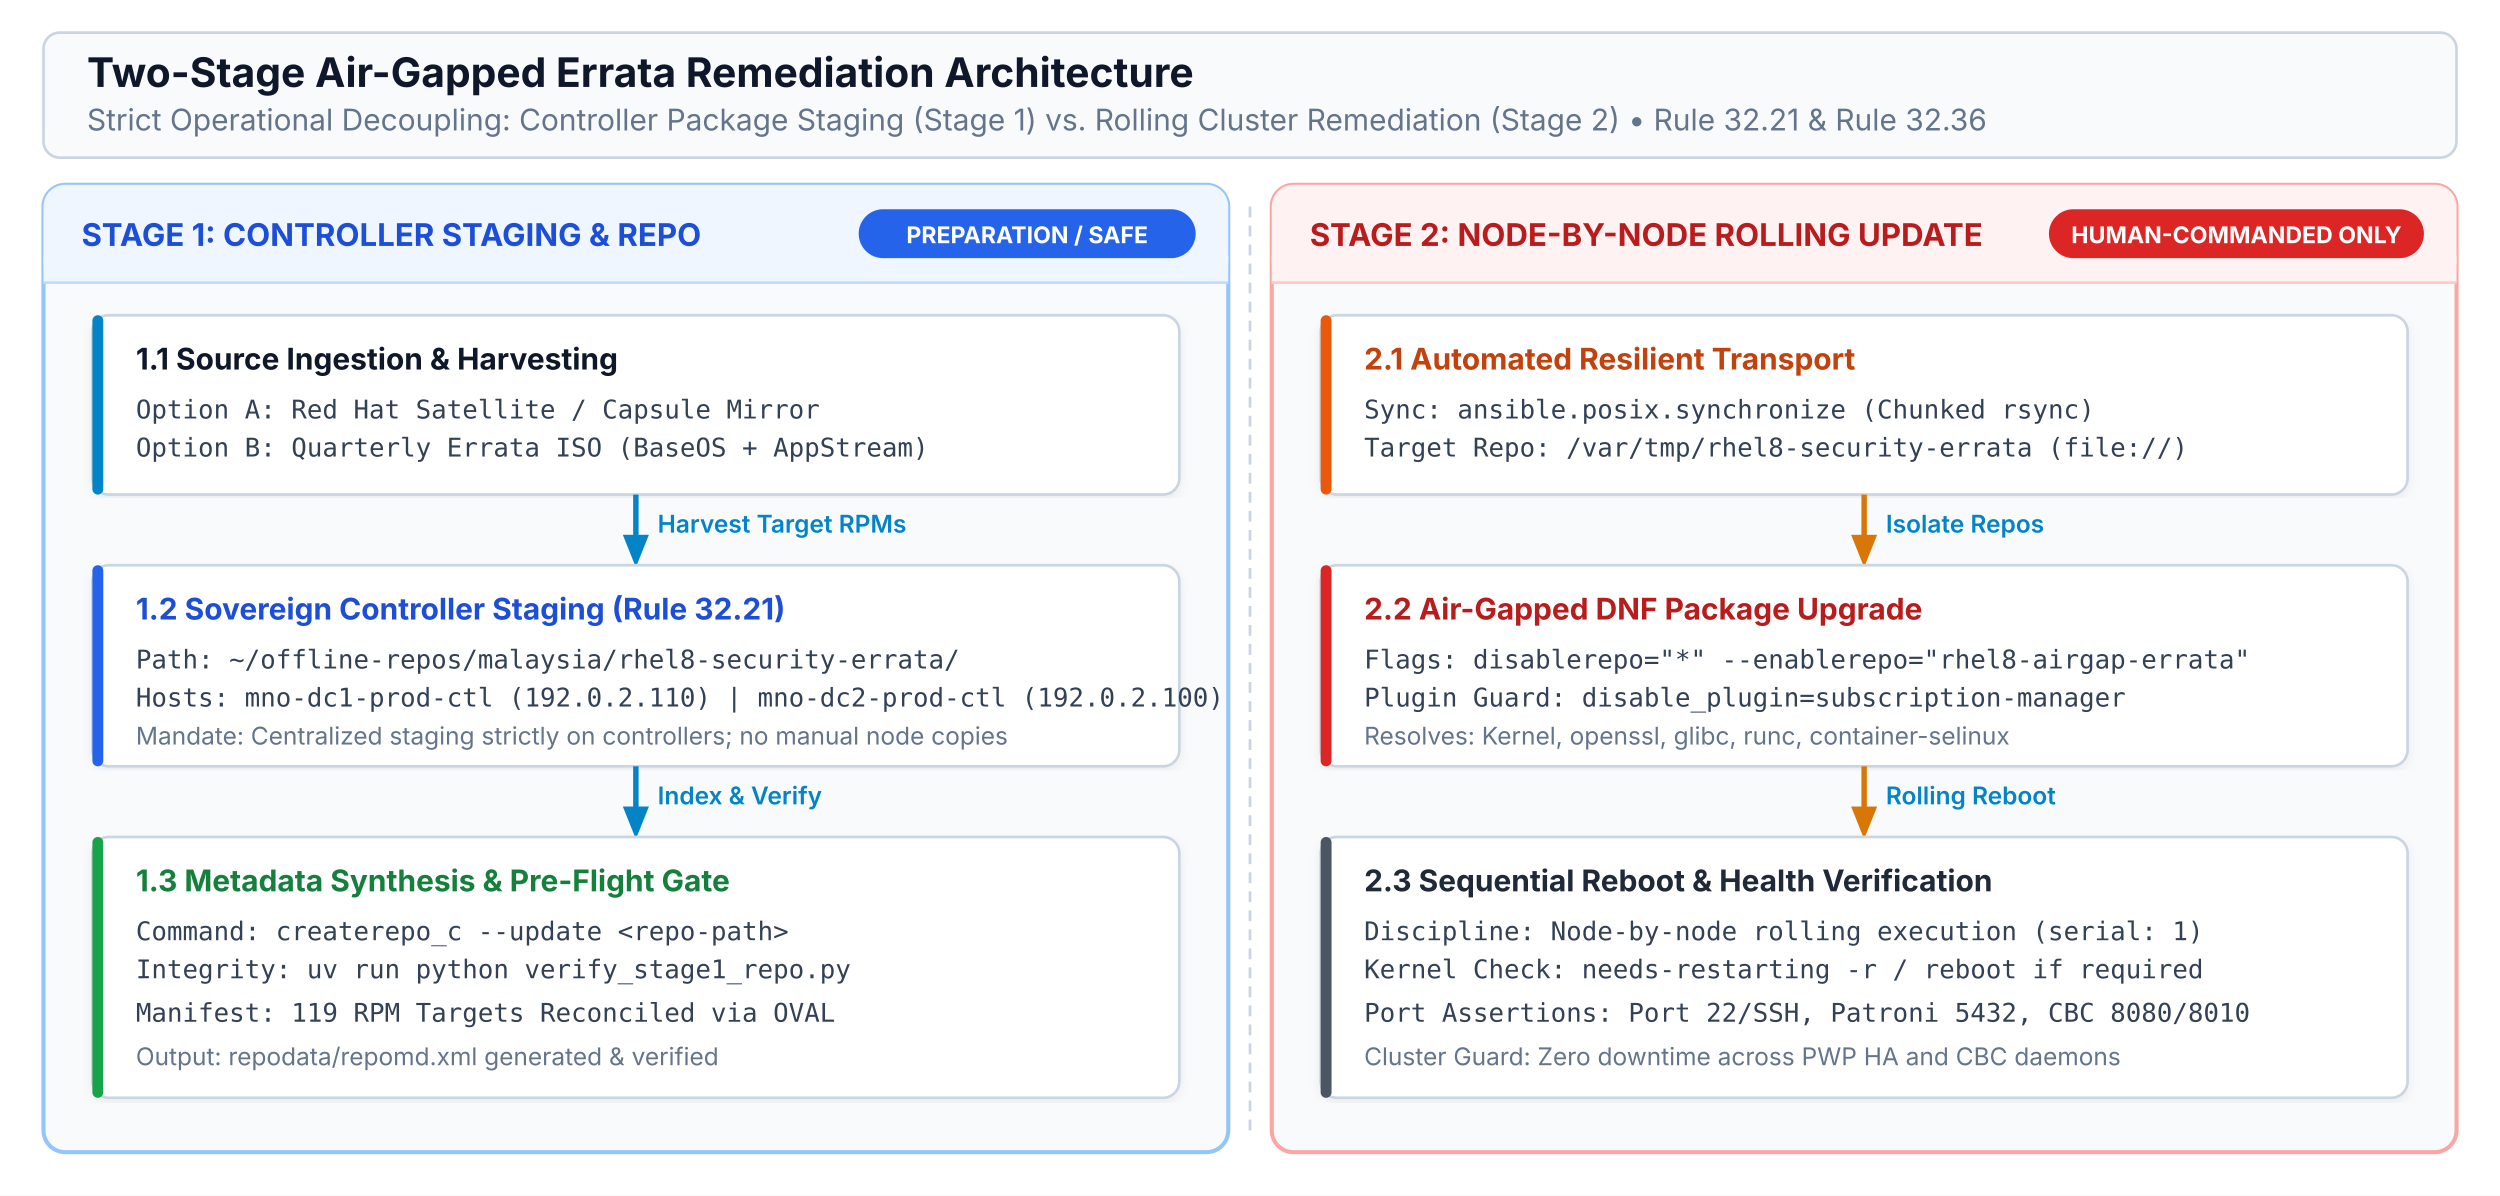
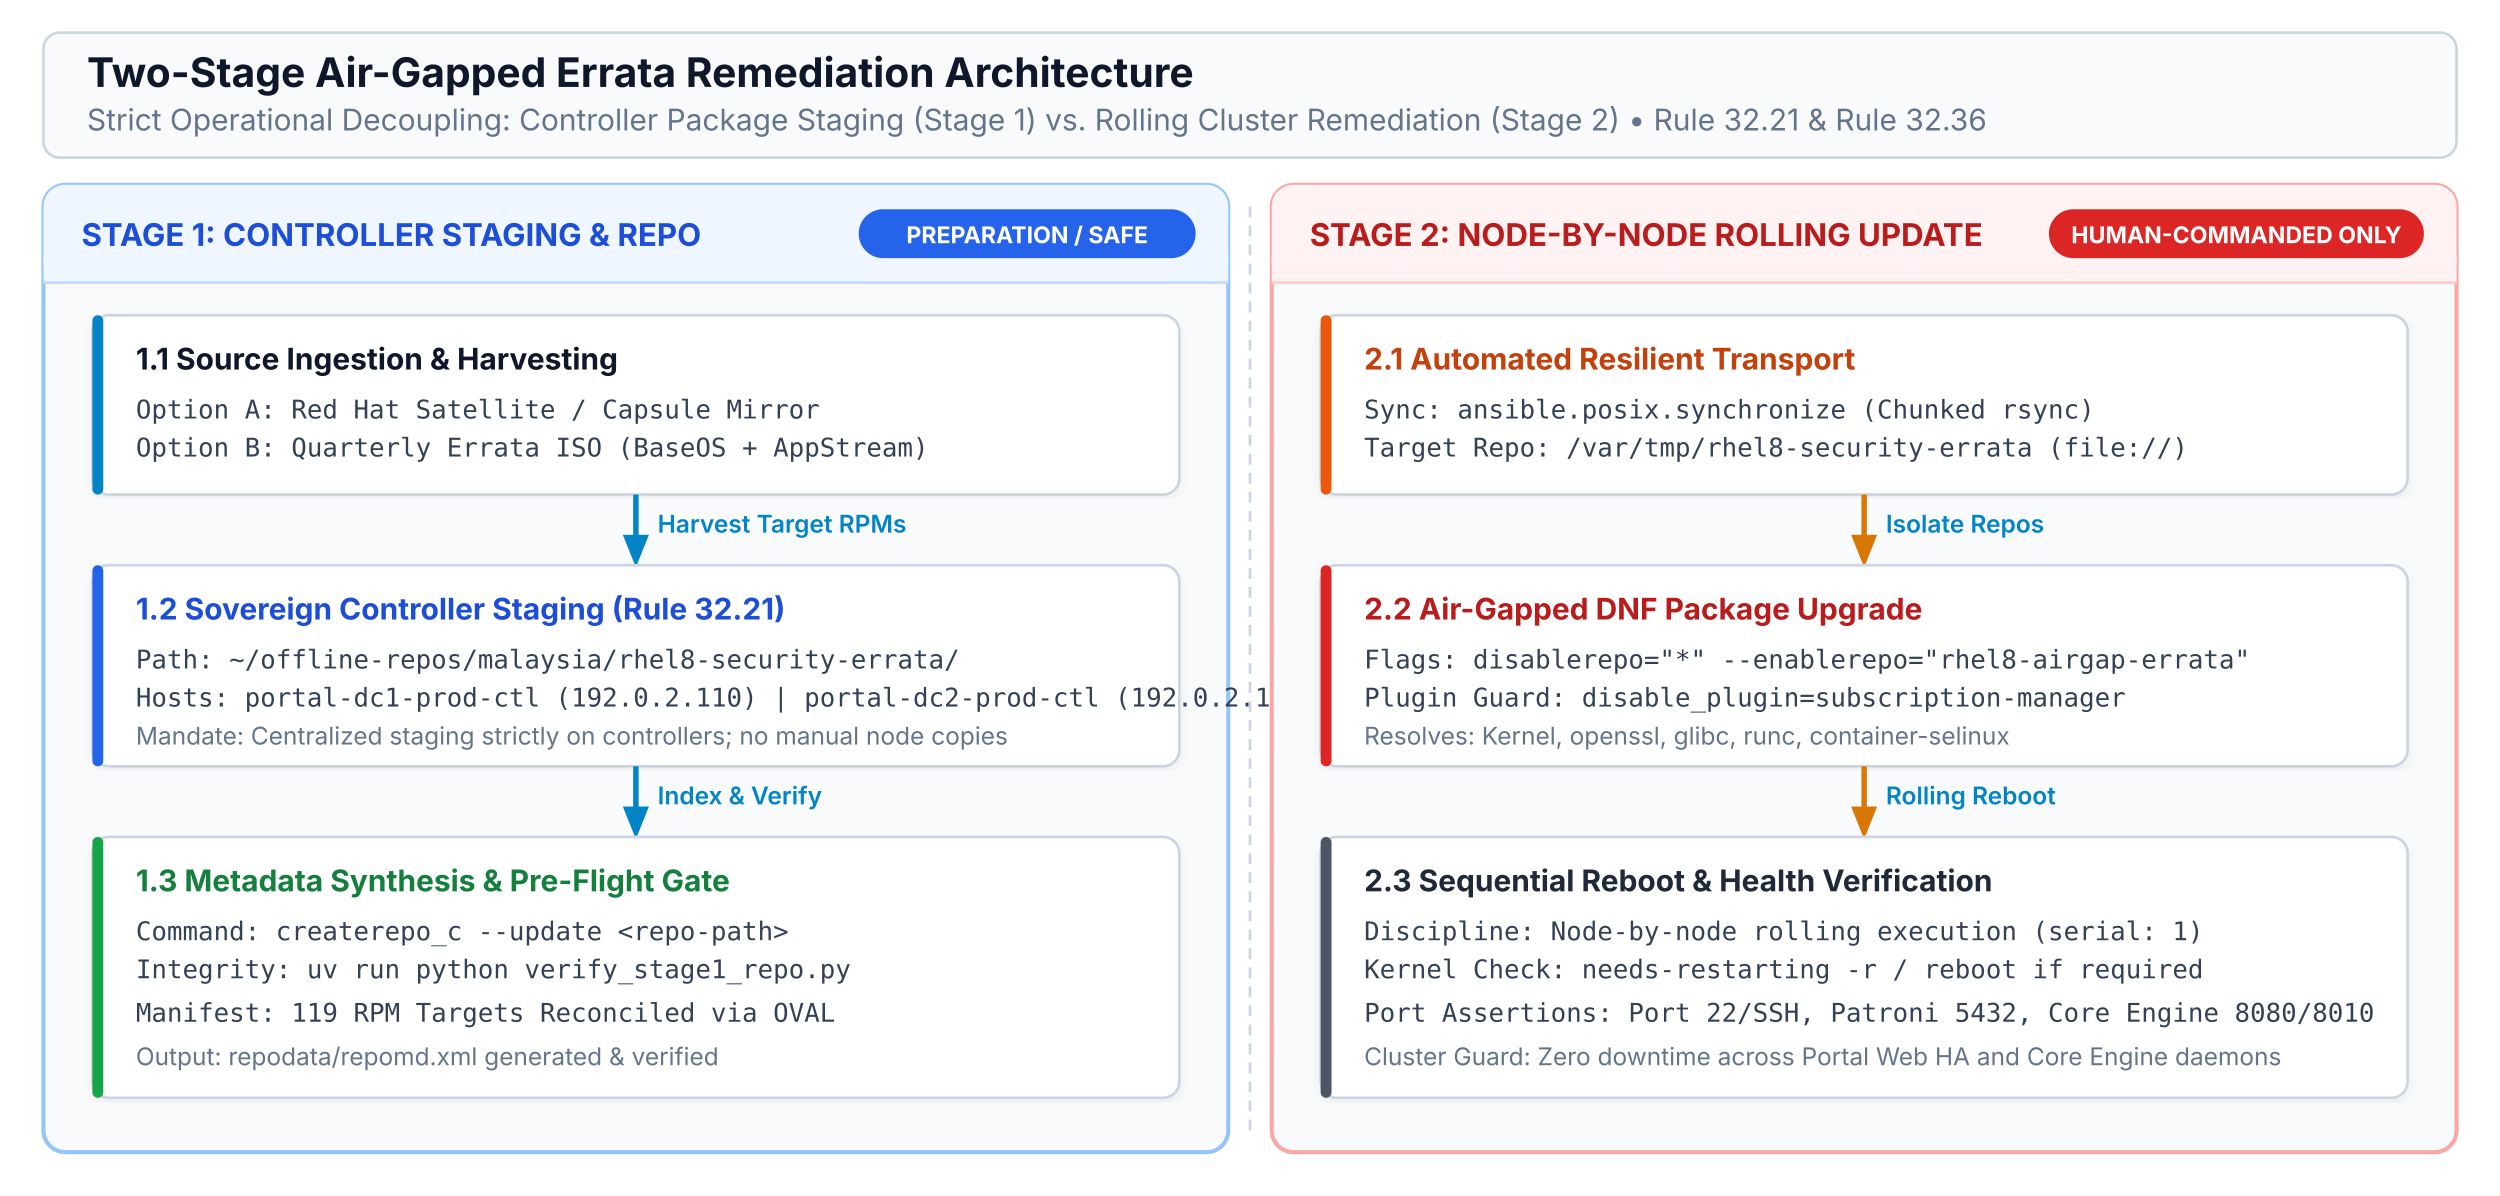
<svg xmlns="http://www.w3.org/2000/svg" viewBox="0 0 920 440" width="100%" height="100%">
  <defs>
    <style>
      .bg { fill: #FFFFFF; }
      .main-title { font-family: 'Inter', system-ui, -apple-system, sans-serif; font-size: 15px; font-weight: 700; fill: #0F172A; }
      .main-sub { font-family: 'Inter', system-ui, -apple-system, sans-serif; font-size: 11px; fill: #64748B; }
      .col-title { font-family: 'Inter', system-ui, -apple-system, sans-serif; font-size: 11.5px; font-weight: 700; }
      .card-header { font-family: 'Inter', system-ui, -apple-system, sans-serif; font-size: 11px; font-weight: 700; }
      .card-body { font-family: 'JetBrains Mono', 'Fira Code', monospace; font-size: 9.5px; fill: #334155; }
      .card-meta { font-family: 'Inter', system-ui, -apple-system, sans-serif; font-size: 9px; fill: #64748B; }
      .flow-label { font-family: 'Inter', system-ui, -apple-system, sans-serif; font-size: 9px; font-weight: 600; fill: #0284C7; }
      .badge-text { font-family: 'Inter', system-ui, -apple-system, sans-serif; font-size: 8.5px; font-weight: 700; fill: #FFFFFF; }
    </style>
    <filter id="cardShadow" x="-2%" y="-2%" width="104%" height="104%">
      <feDropShadow dx="0" dy="1.5" stdDeviation="2" flood-color="#0F172A" flood-opacity="0.06" />
    </filter>
    <marker id="arrowBlue" viewBox="0 0 10 10" refX="6" refY="5" markerWidth="6" markerHeight="6" orient="auto-start-reverse">
      <path d="M 0 1 L 10 5 L 0 9 z" fill="#0284C7" />
    </marker>
    <marker id="arrowAmber" viewBox="0 0 10 10" refX="6" refY="5" markerWidth="6" markerHeight="6" orient="auto-start-reverse">
      <path d="M 0 1 L 10 5 L 0 9 z" fill="#D97706" />
    </marker>
  </defs>
  <rect width="920" height="440" class="bg" />
  <rect x="16" y="12" width="888" height="46" rx="6" fill="#F8FAFC" stroke="#CBD5E1" stroke-width="1" />
  <text x="32" y="32" class="main-title">Two-Stage Air-Gapped Errata Remediation Architecture</text>
  <text x="32" y="48" class="main-sub">Strict Operational Decoupling: Controller Package Staging (Stage 1) vs. Rolling Cluster Remediation (Stage 2) • Rule 32.21 &amp; Rule 32.36</text>
  <g transform="translate(16, 68)">
    <rect width="436" height="356" rx="8" fill="#F8FAFC" stroke="#93C5FD" stroke-width="1.5" />
    <rect width="436" height="36" rx="8" fill="#EFF6FF" />
    <rect y="26" width="436" height="10" fill="#EFF6FF" />
    <line x1="0" y1="36" x2="436" y2="36" stroke="#BFDBFE" stroke-width="1" />
    <text x="14" y="22.5" class="col-title" fill="#1D4ED8">STAGE 1: CONTROLLER STAGING &amp; REPO</text>
    <rect x="300" y="9" width="124" height="18" rx="9" fill="#2563EB" />
    <text x="362" y="21.5" class="badge-text" text-anchor="middle">PREPARATION / SAFE</text>
    <g transform="translate(18, 48)">
      <rect width="400" height="66" rx="6" fill="#FFFFFF" stroke="#CBD5E1" stroke-width="1" filter="url(#cardShadow)" />
      <rect width="4" height="66" rx="2" fill="#0284C7" />
      <text x="16" y="20" class="card-header" fill="#0F172A">1.1 Source Ingestion &amp; Harvesting</text>
      <text x="16" y="38" class="card-body">Option A: Red Hat Satellite / Capsule Mirror</text>
      <text x="16" y="52" class="card-body">Option B: Quarterly Errata ISO (BaseOS + AppStream)</text>
    </g>
    <path d="M 218 114 L 218 136" stroke="#0284C7" stroke-width="2" marker-end="url(#arrowBlue)" fill="none" />
    <text x="226" y="128" class="flow-label">Harvest Target RPMs</text>
    <g transform="translate(18, 140)">
      <rect width="400" height="74" rx="6" fill="#FFFFFF" stroke="#CBD5E1" stroke-width="1" filter="url(#cardShadow)" />
      <rect width="4" height="74" rx="2" fill="#2563EB" />
      <text x="16" y="20" class="card-header" fill="#1D4ED8">1.2 Sovereign Controller Staging (Rule 32.21)</text>
      <text x="16" y="38" class="card-body">Path: ~/offline-repos/malaysia/rhel8-security-errata/</text>
-       <text x="16" y="52" class="card-body">Hosts: mno-dc1-prod-ctl (192.0.2.110) | mno-dc2-prod-ctl (192.0.2.100)</text>
+       <text x="16" y="52" class="card-body">Hosts: portal-dc1-prod-ctl (192.0.2.110) | portal-dc2-prod-ctl (192.0.2.100)</text>
      <text x="16" y="66" class="card-meta">Mandate: Centralized staging strictly on controllers; no manual node copies</text>
    </g>
    <path d="M 218 214 L 218 236" stroke="#0284C7" stroke-width="2" marker-end="url(#arrowBlue)" fill="none" />
    <text x="226" y="228" class="flow-label">Index &amp; Verify</text>
    <g transform="translate(18, 240)">
      <rect width="400" height="96" rx="6" fill="#FFFFFF" stroke="#CBD5E1" stroke-width="1" filter="url(#cardShadow)" />
      <rect width="4" height="96" rx="2" fill="#16A34A" />
      <text x="16" y="20" class="card-header" fill="#15803D">1.3 Metadata Synthesis &amp; Pre-Flight Gate</text>
      <text x="16" y="38" class="card-body">Command: createrepo_c --update &lt;repo-path&gt;</text>
      <text x="16" y="52" class="card-body">Integrity: uv run python verify_stage1_repo.py</text>
      <text x="16" y="68" class="card-body">Manifest: 119 RPM Targets Reconciled via OVAL</text>
      <text x="16" y="84" class="card-meta">Output: repodata/repomd.xml generated &amp; verified</text>
    </g>
  </g>
  <g transform="translate(468, 68)">
    <rect width="436" height="356" rx="8" fill="#F8FAFC" stroke="#FCA5A5" stroke-width="1.5" />
    <rect width="436" height="36" rx="8" fill="#FEF2F2" />
    <rect y="26" width="436" height="10" fill="#FEF2F2" />
    <line x1="0" y1="36" x2="436" y2="36" stroke="#FECACA" stroke-width="1" />
    <text x="14" y="22.5" class="col-title" fill="#B91C1C">STAGE 2: NODE-BY-NODE ROLLING UPDATE</text>
    <rect x="286" y="9" width="138" height="18" rx="9" fill="#DC2626" />
    <text x="355" y="21.5" class="badge-text" text-anchor="middle">HUMAN-COMMANDED ONLY</text>
    <g transform="translate(18, 48)">
      <rect width="400" height="66" rx="6" fill="#FFFFFF" stroke="#CBD5E1" stroke-width="1" filter="url(#cardShadow)" />
      <rect width="4" height="66" rx="2" fill="#EA580C" />
      <text x="16" y="20" class="card-header" fill="#C2410C">2.1 Automated Resilient Transport</text>
      <text x="16" y="38" class="card-body">Sync: ansible.posix.synchronize (Chunked rsync)</text>
      <text x="16" y="52" class="card-body">Target Repo: /var/tmp/rhel8-security-errata (file://)</text>
    </g>
    <path d="M 218 114 L 218 136" stroke="#D97706" stroke-width="2" marker-end="url(#arrowAmber)" fill="none" />
    <text x="226" y="128" class="flow-label" fill="#D97706">Isolate Repos</text>
    <g transform="translate(18, 140)">
      <rect width="400" height="74" rx="6" fill="#FFFFFF" stroke="#CBD5E1" stroke-width="1" filter="url(#cardShadow)" />
      <rect width="4" height="74" rx="2" fill="#DC2626" />
      <text x="16" y="20" class="card-header" fill="#B91C1C">2.2 Air-Gapped DNF Package Upgrade</text>
      <text x="16" y="38" class="card-body">Flags: disablerepo="*" --enablerepo="rhel8-airgap-errata"</text>
      <text x="16" y="52" class="card-body">Plugin Guard: disable_plugin=subscription-manager</text>
      <text x="16" y="66" class="card-meta">Resolves: Kernel, openssl, glibc, runc, container-selinux</text>
    </g>
    <path d="M 218 214 L 218 236" stroke="#D97706" stroke-width="2" marker-end="url(#arrowAmber)" fill="none" />
    <text x="226" y="228" class="flow-label" fill="#D97706">Rolling Reboot</text>
    <g transform="translate(18, 240)">
      <rect width="400" height="96" rx="6" fill="#FFFFFF" stroke="#CBD5E1" stroke-width="1" filter="url(#cardShadow)" />
      <rect width="4" height="96" rx="2" fill="#4B5563" />
      <text x="16" y="20" class="card-header" fill="#1F2937">2.3 Sequential Reboot &amp; Health Verification</text>
      <text x="16" y="38" class="card-body">Discipline: Node-by-node rolling execution (serial: 1)</text>
      <text x="16" y="52" class="card-body">Kernel Check: needs-restarting -r / reboot if required</text>
-       <text x="16" y="68" class="card-body">Port Assertions: Port 22/SSH, Patroni 5432, CBC 8080/8010</text>
-       <text x="16" y="84" class="card-meta">Cluster Guard: Zero downtime across PWP HA and CBC daemons</text>
+       <text x="16" y="68" class="card-body">Port Assertions: Port 22/SSH, Patroni 5432, Core Engine 8080/8010</text>
+       <text x="16" y="84" class="card-meta">Cluster Guard: Zero downtime across Portal Web HA and Core Engine daemons</text>
    </g>
  </g>
  <line x1="460" y1="76" x2="460" y2="416" stroke="#CBD5E1" stroke-width="1" stroke-dasharray="4 3" />
</svg>
